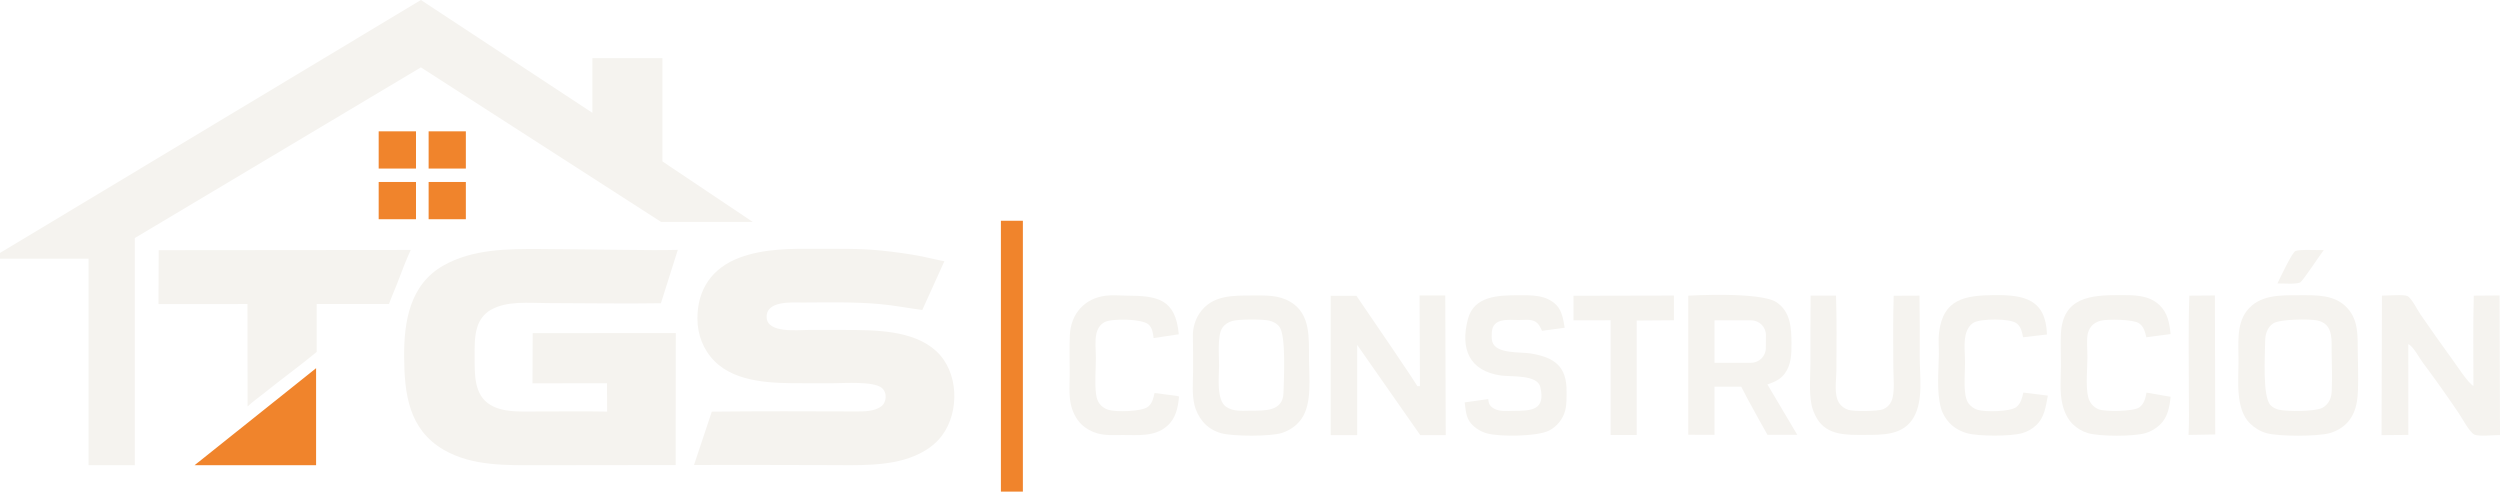
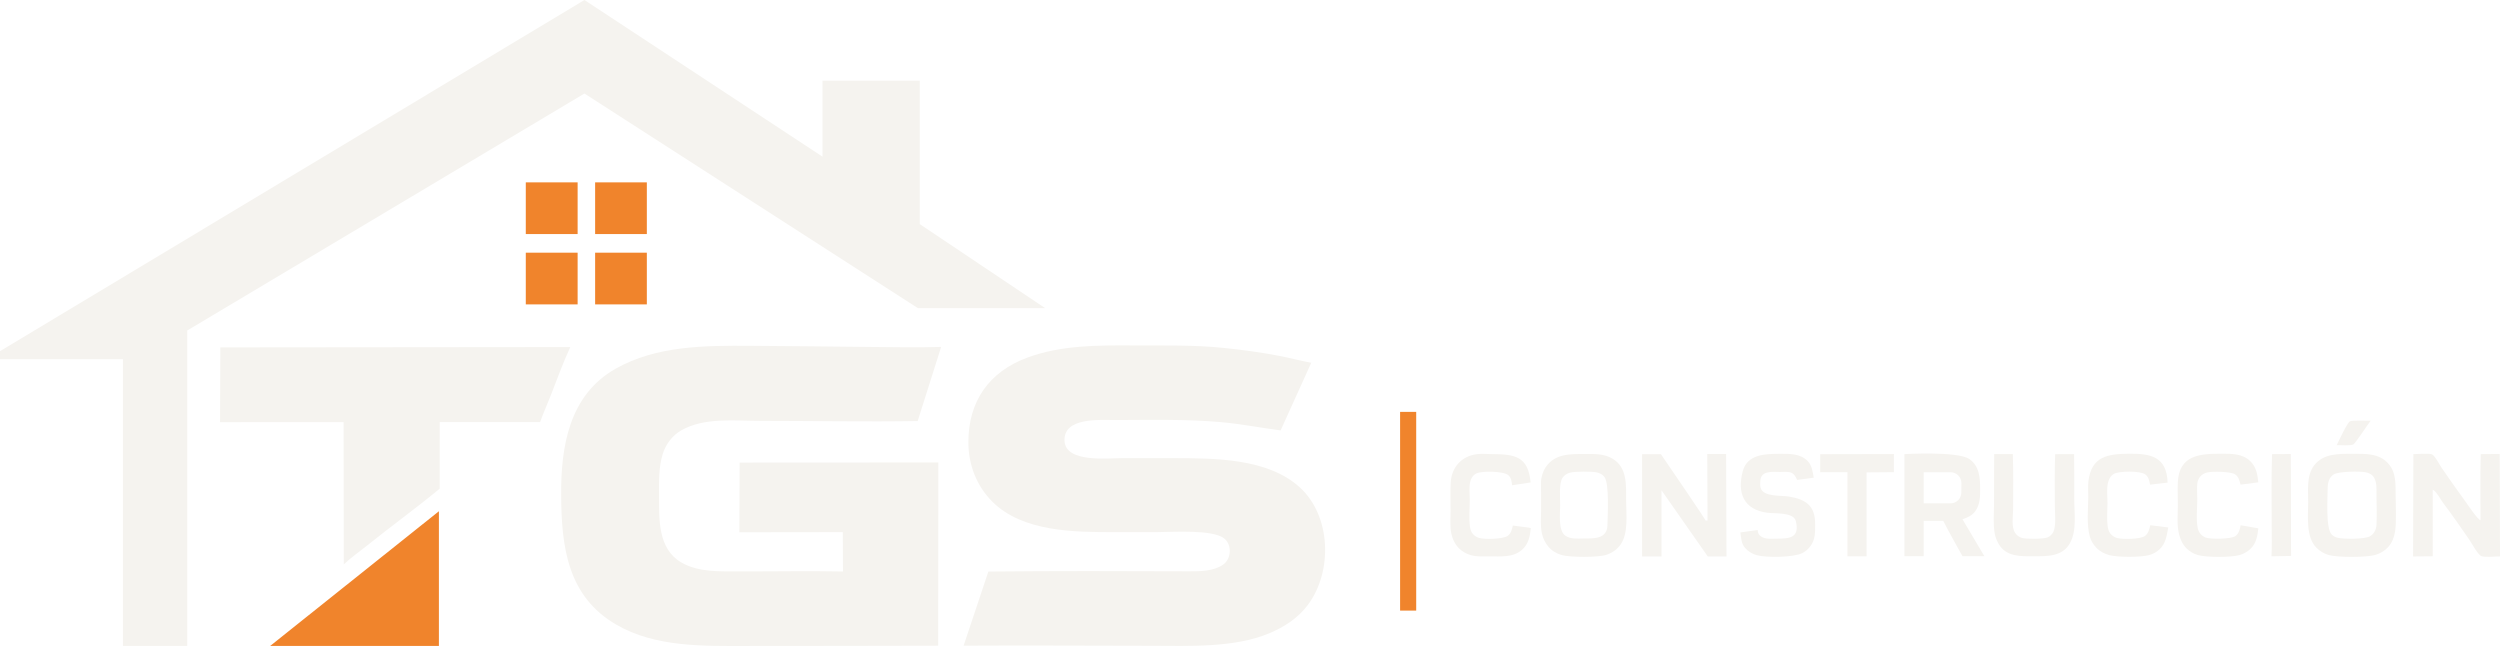
- <svg xmlns="http://www.w3.org/2000/svg" viewBox="0 0 1142.32 224.63">
+ <svg xmlns="http://www.w3.org/2000/svg" viewBox="0 0 1556.89 402.3">
  <g id="Layer_1" data-name="Layer 1">
    <g id="Image_Trace" data-name="Image Trace">
-       <path d="M1061.81 114.25 C1060.15 116.3 1052.17 128.57 1050.92 129.11 C1048.88 129.99 1042.93 129.43 1040.62 129.53 C1041.69 127.33 1047.25 115.4 1048.88 114.68 C1050.73 113.86 1059.33 114.39 1061.81 114.25 Z" fill="#F5F3EF" />
-       <path d="M545.06 153.02 C545.03 149.81 546.21 145.97 547.98 143.31 C553.66 134.76 563.23 135.03 572.43 135.02 C578.45 135.01 584.18 134.72 589.58 137.9 C599.04 143.46 598.04 154.73 598.11 164.2 C598.16 172.43 599.6 184.3 594.72 191.31 C592.53 194.47 589.44 196.59 585.81 197.8 C580.65 199.51 563.25 199.43 557.98 197.95 C554.75 197.04 551.82 195.29 549.66 192.7 C547.74 190.4 546.37 187.65 545.71 184.72 C544.65 180.06 545.09 175 545.14 170.26 C545.19 164.52 545.14 158.76 545.06 153.02 Z M557.03 167.02 C557 171.98 555.75 182.64 560.13 185.79 C563.46 188.18 567.61 187.66 571.49 187.64 C577.66 187.61 586.22 188.14 586.46 179.53 C586.62 173.55 587.72 153.56 584.63 149.36 C583.48 147.8 581.7 146.91 579.83 146.48 C576.86 145.8 565.99 145.81 563.12 146.65 C561.2 147.22 559.66 148.15 558.51 149.82 C556.17 153.25 557.05 162.67 557.03 167.02 Z" fill="#F5F3EF" />
-       <path d="M680.01 182.35 C680.15 184.27 680.68 185.49 682.38 186.54 C685.13 188.22 688.58 187.74 691.66 187.73 C699.7 187.72 706.34 187.47 703.8 176.81 C702.43 171.08 690.53 172.23 685.95 171.6 C671.22 169.55 667.18 159.28 670.74 145.76 C673.53 135.16 684.75 134.94 693.52 134.91 C699.8 134.89 706.56 134.6 711.3 139.54 C713.78 142.14 714.37 146.37 714.94 149.75 L704.59 151.16 C703.75 149.41 703.09 147.78 701.3 146.84 C699.26 145.75 696.14 146.24 693.9 146.22 C689.13 146.16 682.03 145.2 681.66 151.82 C681.59 153.17 681.49 154.72 681.85 156.04 C683.42 161.87 694.67 160.71 699.4 161.5 C710.25 163.29 715.96 167.34 715.81 179 C715.78 181.95 715.91 184.8 715.15 187.67 C714.14 191.52 711.38 194.92 707.83 196.73 C702.45 199.48 685.37 199.65 679.49 198.04 C676.71 197.28 674.05 195.68 672.16 193.5 C669.77 190.73 669.75 187.32 669.26 183.87 Z" fill="#F5F3EF" />
-       <path d="M935.32 152.84 L924.4 154.1 C923.91 151.67 923.53 149.4 921.48 147.77 C918.52 145.4 905.01 145.52 901.79 147.44 C899.79 148.62 898.61 150.92 898.13 153.15 C897.26 157.09 897.88 161.62 897.87 165.64 C897.87 170.16 897.38 174.9 897.91 179.39 C898.11 181.17 898.49 183.06 899.62 184.5 C900.64 185.81 902.08 186.8 903.67 187.28 C907.06 188.31 918.49 188.15 921.27 186.03 C923.41 184.4 923.95 181.85 924.52 179.38 L935.71 180.77 C934.76 185.73 934.25 190.71 930.31 194.36 C928.45 196.09 926.29 197.29 923.84 197.96 C918.61 199.4 904.21 199.4 898.97 197.99 C895.96 197.18 892.98 195.59 890.84 193.31 C889.05 191.41 887.56 188.98 886.88 186.45 C884.81 178.8 885.81 169.86 885.92 162.01 C885.96 158.73 885.61 155.27 886 152.01 C887.84 136.5 897.95 134.98 911.26 134.84 C924.95 134.7 934.79 136.74 935.32 152.84 Z" fill="#F5F3EF" />
-       <path d="M991.81 152.64 L980.73 154.11 C980.12 151.64 979.59 149.21 977.35 147.69 C974.68 145.9 963.11 145.74 959.88 146.53 C958.22 146.94 956.57 147.84 955.5 149.21 C954.69 150.26 954.03 151.73 953.85 153.05 C953.41 156.37 953.82 159.96 953.8 163.3 C953.78 168.55 952.97 176.34 954.11 181.29 C954.71 183.89 956.37 185.94 958.84 186.99 C961.79 188.24 974.87 188.03 977.47 186.17 C979.74 184.55 980.31 181.98 980.8 179.4 L991.81 181.3 C991.34 185.92 990.5 190.69 986.96 194.05 C985.08 195.84 982.83 197.16 980.33 197.9 C974.95 199.49 959.39 199.49 954 197.9 C951.46 197.14 949.08 195.73 947.18 193.89 C944.74 191.52 943.24 188.22 942.43 184.96 C941.02 179.28 941.67 172.81 941.7 167 C941.73 162.19 941.46 157.32 941.69 152.52 C942.51 135.77 955.35 134.83 968.46 134.84 C974.84 134.85 981.65 134.65 986.64 139.32 C990.48 142.92 991.29 147.64 991.81 152.64 Z" fill="#F5F3EF" />
-       <path d="M1022.85 165.02 C1022.88 157.55 1021.74 148.33 1026.63 142.03 C1032.42 134.59 1041.98 134.9 1050.51 134.9 C1058.4 134.9 1066.83 134.46 1072.62 140.83 C1077.81 146.52 1077.23 153.82 1077.33 160.93 C1077.38 164.94 1077.54 168.93 1077.51 172.93 C1077.45 179.95 1077.66 187.48 1072.62 193.03 C1070.47 195.38 1067.65 197 1064.61 197.88 C1059.1 199.48 1041.04 199.51 1035.53 197.89 C1032.74 197.08 1030.16 195.51 1028.09 193.49 C1021.33 186.89 1022.83 173.72 1022.85 165.02 Z M1035.01 156.02 C1034.99 161.99 1033.66 181.41 1037.53 185.2 C1038.55 186.2 1039.82 186.86 1041.21 187.19 C1044.98 188.09 1057.98 188.12 1061.23 186.31 C1063.99 184.76 1065.28 182 1065.42 178.9 C1065.68 172.95 1065.52 166.84 1065.39 160.88 C1065.33 158.27 1065.57 155.45 1065.05 152.88 C1064.72 151.26 1064.11 149.65 1062.91 148.47 C1061.79 147.37 1060.25 146.72 1058.73 146.41 C1055.09 145.65 1041.7 145.81 1038.73 147.75 C1035.92 149.58 1035.02 152.85 1035.01 156.02 Z" fill="#F5F3EF" />
-       <path d="M1088.38 135.08 C1090.6 135.12 1098.37 134.46 1100.01 135.27 C1101.93 136.22 1104.62 141.68 1105.96 143.63 C1110.72 150.53 1115.57 157.45 1120.52 164.22 C1122.17 166.48 1128.2 175.69 1130.18 176.28 C1130.18 162.56 1129.95 148.82 1130.34 135.09 L1142.13 135 L1142.32 198.79 C1139.84 198.73 1132.44 199.59 1130.5 198.52 C1128.29 197.3 1124.95 190.97 1123.38 188.67 C1118.16 180.97 1112.77 173.29 1107.17 165.86 C1105.5 163.65 1102.72 158.25 1100.41 157.23 L1100.44 198.72 L1088.19 198.83 Z" fill="#F5F3EF" />
-       <path d="M538.62 152.74 L527.12 154.48 C526.79 152.15 526.61 149.9 524.75 148.23 C521.89 145.66 508.2 145.43 504.82 147.14 C502.64 148.24 501.43 150.28 500.94 152.61 C500.22 156.05 500.74 160.1 500.74 163.61 C500.73 169.05 500.11 174.97 500.86 180.36 C501.07 181.82 501.52 183.31 502.42 184.49 C503.41 185.8 504.91 186.8 506.47 187.27 C509.97 188.33 521.68 188.11 524.53 185.87 C526.55 184.28 527 181.95 527.55 179.58 L537.54 180.87 L538.75 181.18 C538.2 186.37 537.34 191.14 533.21 194.73 C527.53 199.67 519.86 198.74 512.91 198.77 C509.06 198.78 505.23 199.08 501.48 198.03 C498.76 197.27 496.19 195.86 494.15 193.9 C491.61 191.44 489.95 187.94 489.24 184.5 C488.32 180.04 488.77 175.06 488.78 170.52 C488.8 164.7 488.56 158.82 488.85 153.01 C489.34 143.32 495.59 136.3 505.27 135.11 C508.29 134.73 511.48 135.07 514.52 135.08 C528.72 135.14 537.14 136.39 538.62 152.74 Z" fill="#F5F3EF" />
-       <path d="M608.04 135.16 L619.79 135.16 C649.05 177.89 647.59 176.44 647.59 176.44 L648.81 176.44 L648.63 135.01 L660.38 135.01 L660.6 198.82 L648.95 198.82 L620.13 157.59 L620.13 198.82 L608.04 198.82 Z" fill="#F5F3EF" />
-       <polygon points="718.98,135.14 764.86,135.04 764.86,146.34 747.86,146.47 747.86,198.75 735.94,198.75 735.94,146.35 718.98,146.37" fill="#F5F3EF" />
-       <path d="M771.42 135.1 C771.42 135.1 804.33 133.15 811.75 138.12 C818.2 142.44 818.55 149.91 818.58 156.92 C818.59 161.84 818.51 166.63 815.45 170.76 C813.46 173.44 810.64 174.62 807.58 175.66 L821.21 198.66 L807.59 198.66 C807.59 198.66 799.8 184.79 798.57 182.36 C797.79 180.82 795.61 176.67 795.61 176.67 C795.61 176.67 785.47 176.69 783.41 176.67 L783.41 198.68 L771.42 198.65 Z M783.41 146.38 L783.41 165.76 L800.12 165.76 C803.82 165.76 806.83 162.77 806.86 159.07 L806.9 153.18 C806.93 149.43 803.9 146.38 800.16 146.38 Z" fill="#F5F3EF" />
-       <path d="M827.32 135.08 L838.93 135.06 C839.3 146.5 839.16 158 839.1 169.45 C839.08 173.79 837.85 180.42 840.4 184.21 C841.37 185.66 842.87 186.73 844.53 187.27 C847.03 188.07 858.01 187.98 860.42 187.02 C862.13 186.33 863.53 184.99 864.26 183.3 C865.94 179.47 865.13 172.16 865.11 167.9 C865.05 156.98 864.92 146.05 865.28 135.13 L877.07 135.08 C877.23 144.38 877.21 153.68 877.17 162.97 C877.14 171.71 878.94 182.61 874.51 190.54 C869.79 198.99 860.31 198.7 851.92 198.72 C844.01 198.74 834.85 199.08 830.22 191.23 C829.08 189.3 828.09 186.96 827.69 184.74 C826.57 178.66 827.2 172.17 827.23 166.02 C827.27 155.7 827.18 145.39 827.32 135.08 Z" fill="#F5F3EF" />
-       <path d="M1000.37 135.09 L1012.05 135.01 L1012.2 198.51 L1000 198.73 C1000.36 192.57 1000.14 186.43 1000.15 180.27 C1000.17 165.22 999.84 150.12 1000.37 135.09 Z" fill="#F5F3EF" />
+       <path d="M586.1 216.05 L571.49 262.21 C538.8 262.76 506.06 262.09 473.36 262.09 C457.51 262.09 438.63 259.81 424.3 267.98 C418.62 271.22 414.5 276.79 412.63 283.01 C410.16 291.24 410.39 300.06 410.42 308.56 C410.48 323.31 409.59 341.61 424.2 350.21 C434.98 356.56 448.53 355.79 460.56 355.84 C482.03 355.92 503.51 355.47 524.97 355.9 L524.86 331.39 L460.44 331.48 L460.62 288.07 L584.36 288 L584.25 402.11 C544.59 402.26 504.93 402.22 465.28 402.28 C438.07 402.32 408.22 403.14 383.85 389.04 C353.36 371.38 349.66 340.47 349.46 308.48 C349.27 278.13 354.36 246.05 383.39 229.61 C408.77 215.24 438.97 215.19 467.33 215.35 C491.92 215.48 516.5 215.84 541.09 216.06 C556.08 216.19 571.11 216.5 586.1 216.05 Z" fill="#F5F3EF" />
+       <path d="M615.51 355.94 C657.14 355.52 698.81 355.61 740.45 355.79 C747.43 355.82 755.75 355.77 761.71 351.62 C766.89 348.01 767.35 339.24 762.34 335.3 C755.1 329.61 730.45 331.32 720.82 331.38 C711.9 331.43 702.98 331.38 694.06 331.39 C669.15 331.41 636.84 331.31 617.94 312.37 C608.06 302.47 603.08 289.31 603.06 275.4 C603.04 250.06 615.82 231.57 639.74 222.71 C660.82 214.91 683.71 215.01 705.89 215.13 C724.55 215.22 743.25 214.74 761.85 216.65 C773.78 217.87 785.68 219.46 797.45 221.77 C803.85 223.03 810.17 224.75 816.59 225.91 L797.51 268.05 C785.04 266.4 772.74 263.97 760.18 262.87 C738.43 260.97 716.52 261.52 694.71 261.58 C685.07 261.61 662.2 259.63 662.94 274.61 C663.61 288.36 689.96 285.3 699.24 285.3 C709.91 285.3 720.58 285.28 731.25 285.31 C756.56 285.39 789.43 285.35 809.38 303.44 C829 321.24 830.03 355.85 814.53 376.65 C808.35 384.93 799.92 390.38 790.51 394.35 C768.58 403.6 740.35 402.19 716.91 402.17 C677.98 402.13 639.02 401.87 600.09 402.1 Z" fill="#F5F3EF" />
+       <path d="M137.22 216.35 L355.15 216.13 C350.67 225.82 346.99 235.95 343.13 245.89 C340.92 251.58 338.39 257.1 336.36 262.85 L273.84 262.86 L273.81 304.32 C259.04 316.57 243.42 327.79 228.49 339.83 C223.69 343.7 218.55 347.22 214.1 351.48 L213.98 262.89 L137.03 262.91 Z" fill="#F5F3EF" />
+       <path d="M1476.38 261.96 C1474.72 264.01 1466.74 276.29 1465.49 276.82 C1463.45 277.7 1457.5 277.14 1455.19 277.24 C1456.26 275.04 1461.82 263.12 1463.45 262.39 C1465.3 261.57 1473.9 262.1 1476.38 261.96 Z" fill="#F5F3EF" />
+       <path d="M959.64 300.73 C959.6 297.52 960.79 293.69 962.55 291.03 C968.23 282.47 977.8 282.74 987 282.73 C993.02 282.72 998.75 282.43 1004.16 285.61 C1013.62 291.17 1012.62 302.44 1012.68 311.91 C1012.73 320.14 1014.17 332.01 1009.3 339.02 C1007.1 342.19 1004.01 344.3 1000.38 345.51 C995.23 347.22 977.82 347.15 972.55 345.66 C969.32 344.75 966.4 343 964.23 340.41 C962.31 338.11 960.94 335.36 960.28 332.44 C959.22 327.78 959.66 322.71 959.71 317.98 C959.77 312.23 959.71 306.47 959.64 300.73 Z M971.6 314.73 C971.57 319.69 970.32 330.35 974.71 333.5 C978.03 335.89 982.18 335.38 986.06 335.35 C992.23 335.32 1000.8 335.86 1001.03 327.24 C1001.19 321.26 1002.29 301.27 999.2 297.08 C998.05 295.51 996.28 294.62 994.41 294.19 C991.43 293.51 980.56 293.52 977.69 294.37 C975.77 294.94 974.23 295.86 973.09 297.53 C970.74 300.96 971.62 310.38 971.6 314.73 Z" fill="#F5F3EF" />
+       <path d="M1094.58 330.06 C1094.72 331.98 1095.25 333.2 1096.96 334.25 C1099.7 335.94 1103.16 335.45 1106.23 335.45 C1114.27 335.43 1120.91 335.19 1118.37 324.52 C1117 318.79 1105.1 319.94 1100.52 319.31 C1085.79 317.27 1081.75 306.99 1085.31 293.47 C1088.1 282.87 1099.32 282.66 1108.1 282.62 C1114.37 282.6 1121.13 282.31 1125.87 287.25 C1128.35 289.85 1128.94 294.08 1129.51 297.46 L1119.16 298.87 C1118.32 297.12 1117.66 295.5 1115.87 294.55 C1113.83 293.47 1110.71 293.96 1108.47 293.93 C1103.7 293.87 1096.6 292.92 1096.24 299.53 C1096.16 300.89 1096.06 302.43 1096.42 303.76 C1097.99 309.58 1109.24 308.43 1113.97 309.21 C1124.82 311 1130.53 315.06 1130.39 326.71 C1130.35 329.66 1130.48 332.51 1129.72 335.39 C1128.71 339.23 1125.95 342.63 1122.41 344.44 C1117.02 347.19 1099.94 347.36 1094.06 345.75 C1091.28 344.99 1088.62 343.39 1086.73 341.21 C1084.34 338.45 1084.32 335.03 1083.83 331.58 Z" fill="#F5F3EF" />
+       <path d="M1349.89 300.55 L1338.97 301.82 C1338.48 299.39 1338.1 297.11 1336.05 295.48 C1333.09 293.11 1319.58 293.24 1316.36 295.15 C1314.36 296.34 1313.18 298.64 1312.7 300.86 C1311.84 304.8 1312.45 309.33 1312.45 313.35 C1312.44 317.87 1311.95 322.61 1312.48 327.1 C1312.68 328.89 1313.06 330.77 1314.19 332.22 C1315.21 333.52 1316.65 334.51 1318.24 334.99 C1321.63 336.02 1333.06 335.87 1335.85 333.74 C1337.98 332.11 1338.52 329.56 1339.09 327.09 L1350.28 328.48 C1349.33 333.44 1348.82 338.42 1344.89 342.07 C1343.02 343.8 1340.86 345 1338.41 345.68 C1333.18 347.11 1318.78 347.11 1313.54 345.7 C1310.54 344.89 1307.56 343.3 1305.41 341.02 C1303.62 339.12 1302.13 336.69 1301.45 334.16 C1299.38 326.51 1300.38 317.58 1300.49 309.72 C1300.53 306.44 1300.18 302.98 1300.57 299.72 C1302.42 284.21 1312.52 282.69 1325.83 282.55 C1339.52 282.41 1349.37 284.45 1349.89 300.55 Z" fill="#F5F3EF" />
+       <path d="M1406.38 300.36 L1395.31 301.82 C1394.69 299.35 1394.16 296.92 1391.92 295.41 C1389.25 293.61 1377.68 293.45 1374.46 294.25 C1372.79 294.66 1371.14 295.56 1370.08 296.92 C1369.26 297.97 1368.6 299.44 1368.42 300.77 C1367.98 304.08 1368.39 307.67 1368.37 311.02 C1368.35 316.26 1367.54 324.05 1368.68 329 C1369.28 331.61 1370.94 333.65 1373.41 334.7 C1376.36 335.95 1389.45 335.74 1392.04 333.89 C1394.31 332.26 1394.88 329.69 1395.37 327.12 L1406.39 329.01 C1405.91 333.63 1405.07 338.4 1401.53 341.76 C1399.65 343.55 1397.4 344.87 1394.9 345.61 C1389.52 347.2 1373.96 347.21 1368.57 345.61 C1366.03 344.85 1363.66 343.45 1361.75 341.6 C1359.31 339.23 1357.81 335.93 1357 332.67 C1355.59 326.99 1356.24 320.52 1356.27 314.71 C1356.3 309.9 1356.03 305.04 1356.26 300.23 C1357.08 283.48 1369.92 282.54 1383.03 282.56 C1389.41 282.56 1396.22 282.36 1401.21 287.03 C1405.06 290.63 1405.86 295.35 1406.38 300.36 Z" fill="#F5F3EF" />
+       <path d="M1437.43 312.73 C1437.45 305.26 1436.31 296.04 1441.2 289.75 C1446.99 282.3 1456.55 282.61 1465.08 282.61 C1472.97 282.61 1481.4 282.17 1487.19 288.54 C1492.38 294.23 1491.8 301.53 1491.9 308.65 C1491.95 312.65 1492.11 316.64 1492.08 320.65 C1492.02 327.67 1492.23 335.2 1487.19 340.74 C1485.05 343.1 1482.23 344.71 1479.18 345.6 C1473.67 347.19 1455.61 347.22 1450.11 345.61 C1447.32 344.79 1444.73 343.22 1442.66 341.2 C1435.9 334.6 1437.4 321.43 1437.43 312.73 Z M1449.58 303.73 C1449.56 309.7 1448.23 329.12 1452.1 332.91 C1453.12 333.91 1454.39 334.57 1455.78 334.9 C1459.55 335.8 1472.56 335.84 1475.8 334.02 C1478.56 332.47 1479.85 329.72 1479.99 326.62 C1480.25 320.67 1480.09 314.55 1479.96 308.59 C1479.9 305.98 1480.14 303.16 1479.62 300.6 C1479.29 298.97 1478.68 297.36 1477.48 296.18 C1476.36 295.08 1474.82 294.43 1473.3 294.12 C1469.66 293.37 1456.27 293.53 1453.31 295.46 C1450.49 297.29 1449.59 300.56 1449.58 303.73 Z" fill="#F5F3EF" />
+       <path d="M1502.95 282.8 C1505.18 282.83 1512.94 282.17 1514.58 282.98 C1516.5 283.93 1519.19 289.39 1520.54 291.34 C1525.3 298.25 1530.14 305.16 1535.09 311.94 C1536.74 314.2 1542.77 323.4 1544.75 324 C1544.75 310.27 1544.52 296.53 1544.91 282.8 L1556.7 282.71 L1556.89 346.5 C1554.41 346.44 1547.01 347.3 1545.07 346.23 C1542.86 345.01 1539.52 338.68 1537.96 336.38 C1532.73 328.69 1527.34 321 1521.74 313.57 C1520.07 311.36 1517.29 305.96 1514.99 304.94 L1515.01 346.43 L1502.76 346.54 Z" fill="#F5F3EF" />
+       <path d="M953.19 300.45 L941.69 302.19 C941.36 299.86 941.18 297.61 939.33 295.94 C936.46 293.37 922.77 293.14 919.39 294.85 C917.21 295.95 916 297.99 915.51 300.32 C914.8 303.76 915.32 307.81 915.31 311.32 C915.3 316.76 914.68 322.68 915.44 328.07 C915.64 329.53 916.09 331.02 916.99 332.21 C917.98 333.51 919.48 334.51 921.04 334.98 C924.54 336.04 936.26 335.82 939.1 333.58 C941.12 331.99 941.57 329.66 942.12 327.29 L952.11 328.59 L953.33 328.89 C952.77 334.08 951.91 338.85 947.78 342.44 C942.11 347.38 934.44 346.45 927.48 346.48 C923.64 346.49 919.8 346.79 916.05 345.74 C913.33 344.98 910.76 343.57 908.72 341.61 C906.18 339.15 904.52 335.65 903.81 332.22 C902.89 327.75 903.34 322.77 903.35 318.23 C903.37 312.41 903.13 306.53 903.42 300.72 C903.91 291.03 910.16 284.01 919.84 282.82 C922.86 282.45 926.05 282.78 929.09 282.8 C943.29 282.85 951.71 284.1 953.19 300.45 Z" fill="#F5F3EF" />
+       <path d="M1022.61 282.87 L1034.36 282.87 C1063.62 325.6 1062.16 324.16 1062.16 324.16 L1063.38 324.16 L1063.2 282.72 L1074.95 282.72 L1075.18 346.53 L1063.52 346.53 L1034.7 305.31 L1034.7 346.53 L1022.61 346.53 Z" fill="#F5F3EF" />
+       <polygon points="1133.55,282.85 1179.43,282.75 1179.43,294.05 1162.43,294.19 1162.43,346.46 1150.51,346.46 1150.51,294.06 1133.55,294.08" fill="#F5F3EF" />
+       <path d="M1185.99 282.81 C1185.99 282.81 1218.91 280.86 1226.32 285.83 C1232.77 290.15 1233.12 297.62 1233.15 304.63 C1233.17 309.55 1233.08 314.34 1230.02 318.47 C1228.03 321.15 1225.21 322.33 1222.15 323.38 L1235.78 346.38 L1222.16 346.38 C1222.16 346.38 1214.37 332.5 1213.14 330.07 C1212.37 328.53 1210.18 324.38 1210.18 324.38 C1210.18 324.38 1200.04 324.4 1197.98 324.38 L1197.98 346.39 L1185.99 346.37 Z M1197.98 294.09 L1197.98 313.47 L1214.69 313.47 C1218.39 313.47 1221.41 310.48 1221.43 306.78 L1221.48 300.89 C1221.5 297.14 1218.47 294.09 1214.73 294.09 Z" fill="#F5F3EF" />
+       <path d="M1241.89 282.79 L1253.5 282.77 C1253.88 294.22 1253.73 305.71 1253.68 317.16 C1253.65 321.51 1252.42 328.13 1254.97 331.92 C1255.94 333.37 1257.44 334.45 1259.1 334.98 C1261.61 335.78 1272.58 335.7 1274.99 334.73 C1276.7 334.04 1278.1 332.7 1278.84 331.01 C1280.51 327.18 1279.7 319.87 1279.68 315.61 C1279.62 304.69 1279.49 293.76 1279.85 282.84 L1291.65 282.8 C1291.8 292.09 1291.78 301.39 1291.75 310.68 C1291.72 319.42 1293.51 330.32 1289.08 338.25 C1284.36 346.7 1274.88 346.41 1266.49 346.43 C1258.58 346.46 1249.43 346.79 1244.79 338.94 C1243.65 337.01 1242.66 334.67 1242.26 332.45 C1241.14 326.37 1241.77 319.88 1241.8 313.73 C1241.85 303.42 1241.75 293.11 1241.89 282.79 Z" fill="#F5F3EF" />
+       <path d="M1414.94 282.8 L1426.62 282.73 L1426.77 346.22 L1414.58 346.44 C1414.93 340.28 1414.71 334.15 1414.72 327.98 C1414.74 312.93 1414.41 297.83 1414.94 282.8 Z" fill="#F5F3EF" />
    </g>
-     <polygon points="144.43,168.24 144.43,212.56 88.91,212.56" fill="#f0842c" />
-     <rect x="195.85" y="60.01" width="17.01" height="17.01" fill="#f0842c" />
-     <rect x="195.85" y="83.15" width="17.01" height="17.02" fill="#f0842c" />
-     <rect x="173.03" y="60.01" width="17.05" height="17.01" fill="#f0842c" />
-     <rect x="173.03" y="83.15" width="17.05" height="17.02" fill="#f0842c" />
-     <rect x="457.34" y="100.87" width="10.04" height="123.76" fill="#f0842c" />
-     <polygon points="61.61,108.76 192.32,30.78 302.07,101.4 343.94,101.4 302.68,73.75 302.68,26.55 270.68,26.55 270.68,51.56 192.32,0 0,115.57 0,118.2 40.46,118.2 40.46,212.56 61.61,212.56" fill="#F5F3EF" />
-     <path d="M309.71 114.17 L301.99 138.56 C284.71 138.85 267.41 138.5 250.14 138.49 C241.76 138.49 231.78 137.29 224.21 141.61 C221.21 143.32 219.03 146.26 218.05 149.55 C216.74 153.9 216.86 158.56 216.88 163.05 C216.91 170.85 216.44 180.52 224.15 185.06 C229.85 188.42 237.01 188.01 243.37 188.03 C254.71 188.08 266.07 187.84 277.41 188.07 L277.35 175.11 L243.31 175.16 L243.4 152.22 L308.79 152.18 L308.73 212.49 C287.78 212.56 266.82 212.54 245.86 212.57 C231.49 212.59 215.71 213.03 202.83 205.58 C186.72 196.25 184.77 179.91 184.66 163.01 C184.56 146.97 187.25 130.02 202.59 121.33 C216.01 113.74 231.96 113.71 246.95 113.79 C259.94 113.86 272.93 114.06 285.92 114.17 C293.84 114.24 301.79 114.4 309.71 114.17 Z" fill="#F5F3EF" />
-     <path d="M325.25 188.09 C347.25 187.87 369.27 187.91 391.27 188.01 C394.96 188.02 399.35 188 402.51 185.8 C405.24 183.9 405.48 179.26 402.84 177.18 C399.01 174.17 385.99 175.07 380.9 175.11 C376.18 175.14 371.47 175.11 366.76 175.11 C353.59 175.12 336.52 175.07 326.53 165.06 C321.31 159.83 318.68 152.88 318.67 145.53 C318.66 132.14 325.41 122.37 338.05 117.69 C349.19 113.56 361.29 113.62 373.01 113.68 C382.87 113.73 392.75 113.47 402.58 114.48 C408.88 115.13 415.17 115.97 421.39 117.19 C424.77 117.85 428.11 118.76 431.51 119.37 L421.42 141.64 C414.83 140.77 408.33 139.49 401.69 138.91 C390.2 137.9 378.63 138.19 367.1 138.23 C362.01 138.24 349.92 137.19 350.31 145.11 C350.67 152.38 364.59 150.76 369.5 150.76 C375.13 150.76 380.77 150.75 386.41 150.77 C399.78 150.81 417.16 150.79 427.69 160.34 C438.06 169.75 438.61 188.04 430.42 199.03 C427.15 203.41 422.7 206.29 417.72 208.38 C406.13 213.27 391.22 212.53 378.83 212.52 C358.26 212.5 337.67 212.36 317.1 212.48 Z" fill="#F5F3EF" />
-     <path d="M72.51 114.32 L187.67 114.21 C185.3 119.33 183.36 124.68 181.32 129.94 C180.15 132.94 178.81 135.86 177.74 138.9 L144.7 138.9 L144.69 160.81 C136.88 167.28 128.63 173.21 120.74 179.58 C118.2 181.62 115.49 183.48 113.13 185.73 L113.07 138.92 L72.41 138.93 Z" fill="#F5F3EF" />
+     <polygon points="273.33,318.38 273.33,402.25 168.26,402.25" fill="#f0842c" />
+     <rect x="370.62" y="113.57" width="32.2" height="32.19" fill="#f0842c" />
+     <rect x="370.62" y="157.36" width="32.2" height="32.2" fill="#f0842c" />
+     <rect x="327.44" y="113.57" width="32.28" height="32.19" fill="#f0842c" />
+     <rect x="327.44" y="157.36" width="32.28" height="32.2" fill="#f0842c" />
+     <rect x="871.92" y="256.5" width="10.03" height="123.75" fill="#f0842c" />
+     <polygon points="116.6,205.82 363.96,58.24 571.64,191.9 650.88,191.9 572.8,139.57 572.8,50.24 512.23,50.24 512.23,97.57 363.96,0 0,218.7 0,223.69 76.57,223.69 76.57,402.25 116.6,402.25" fill="#F5F3EF" />
  </g>
</svg>
